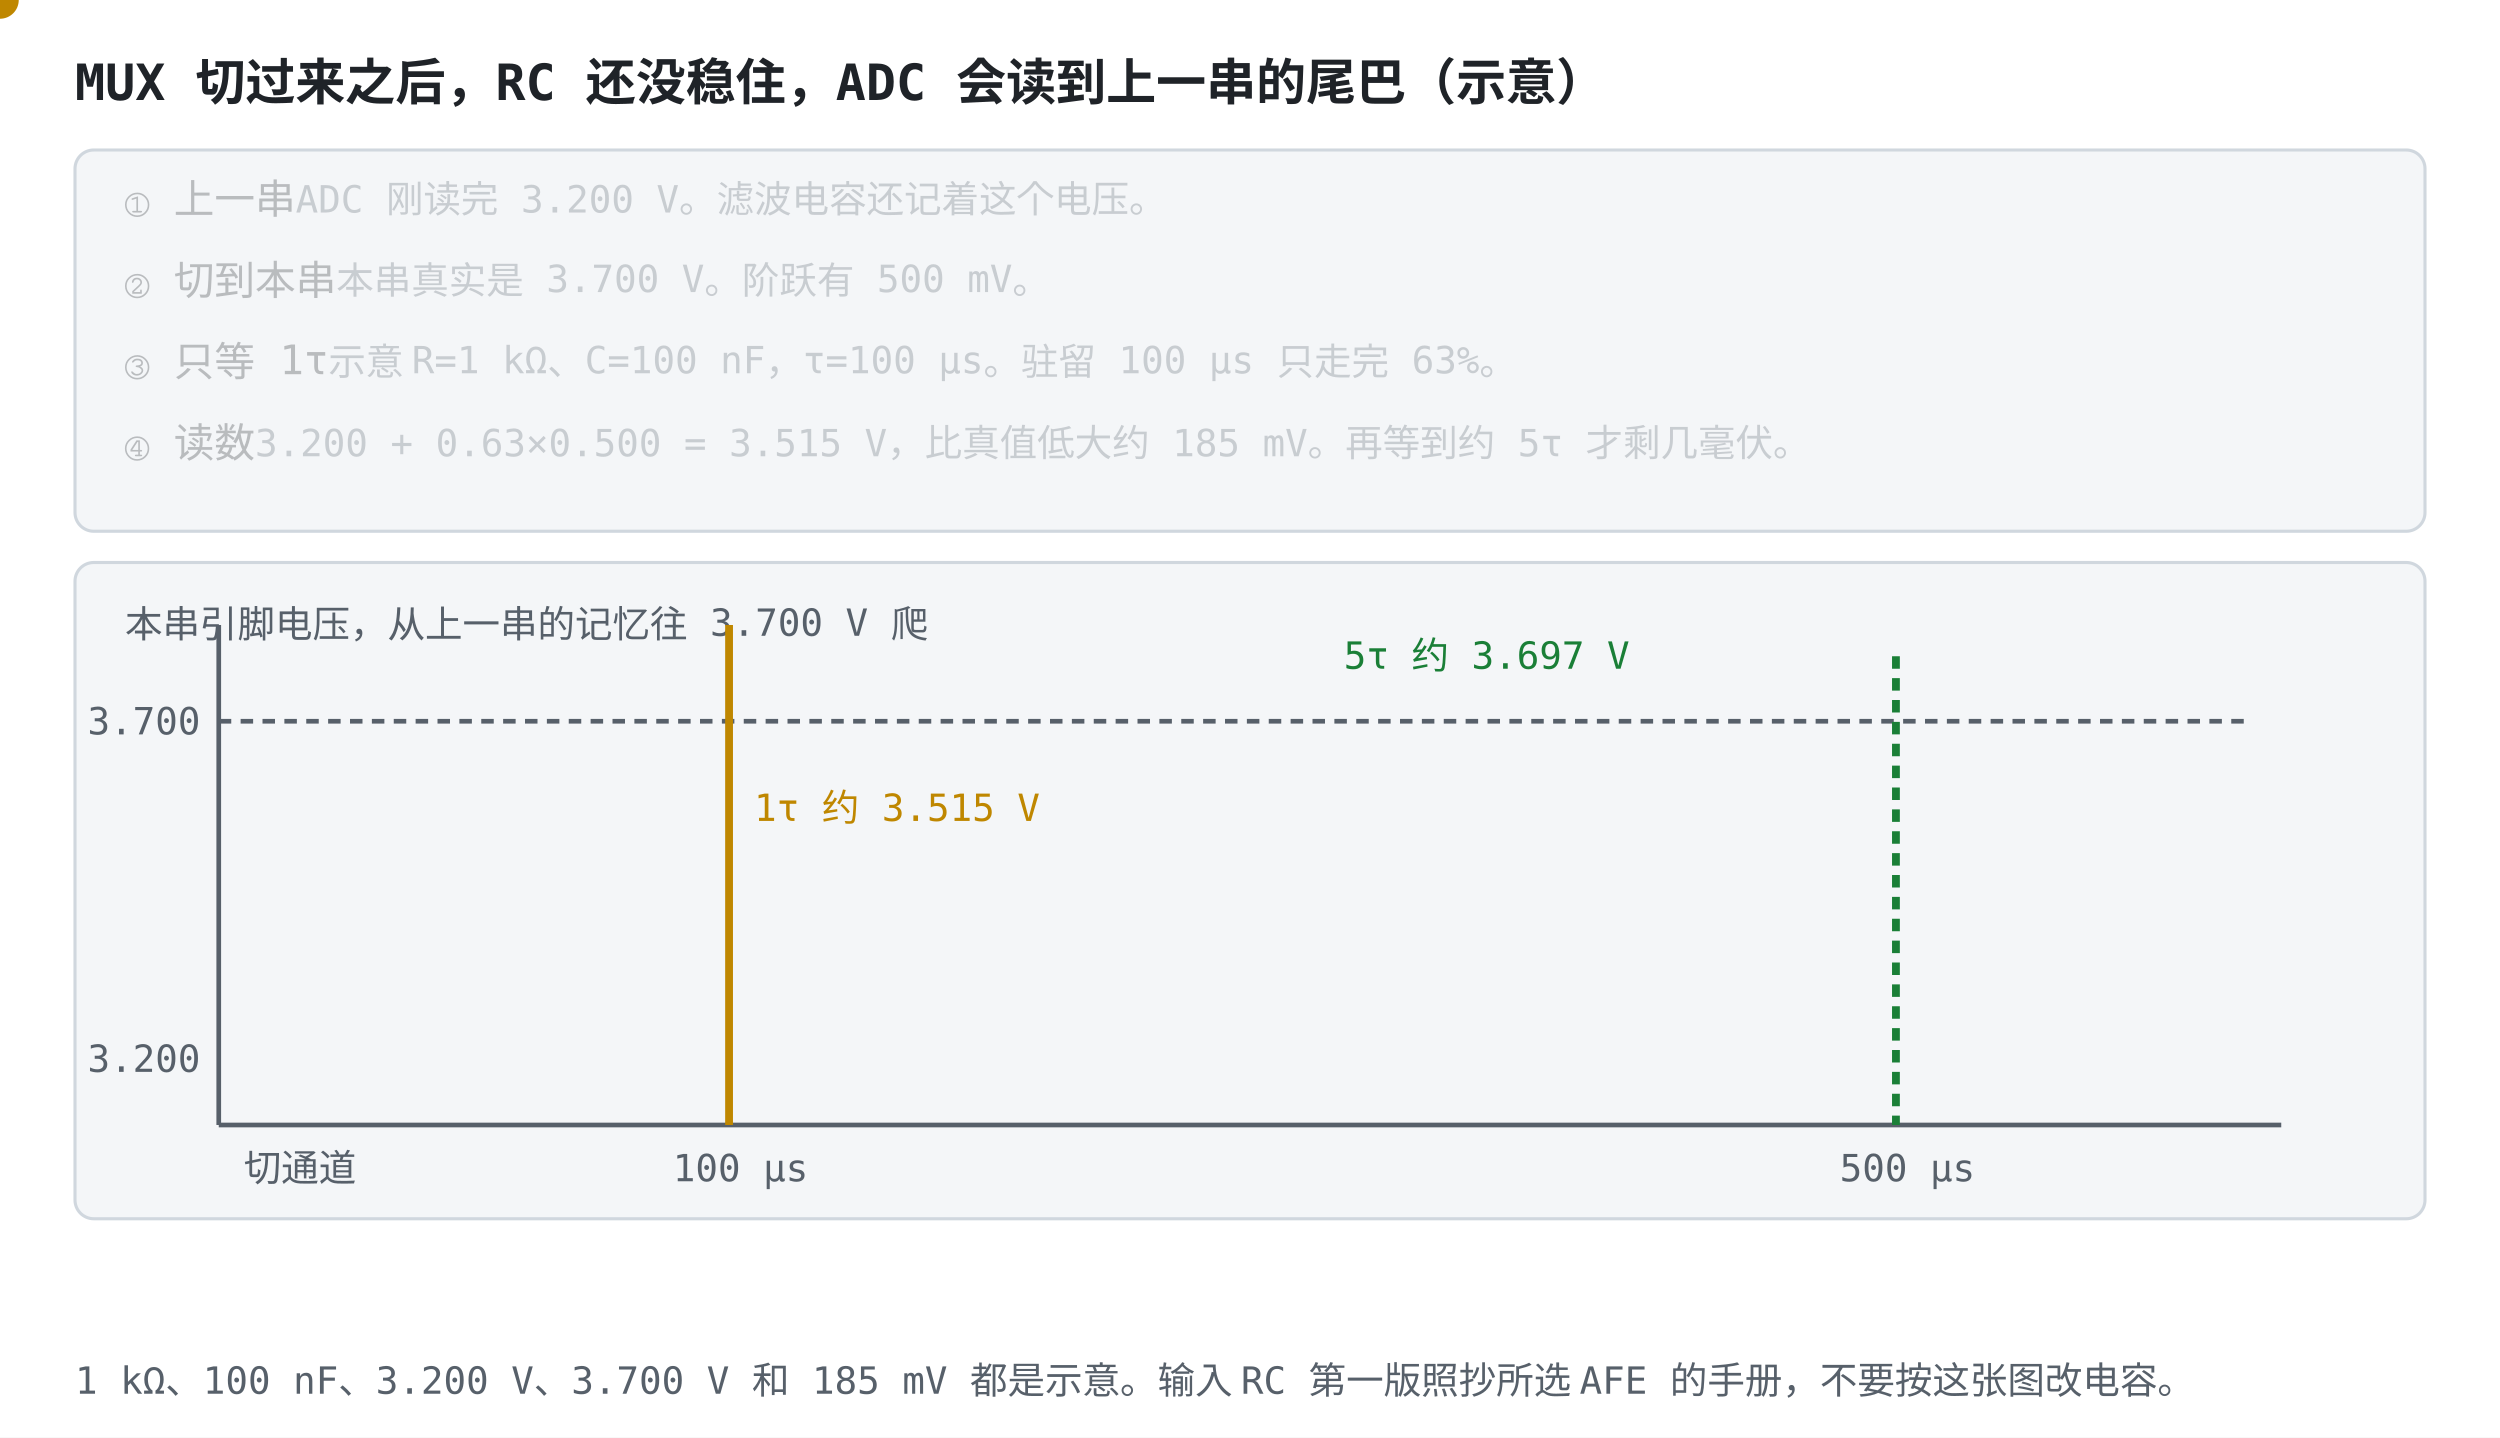
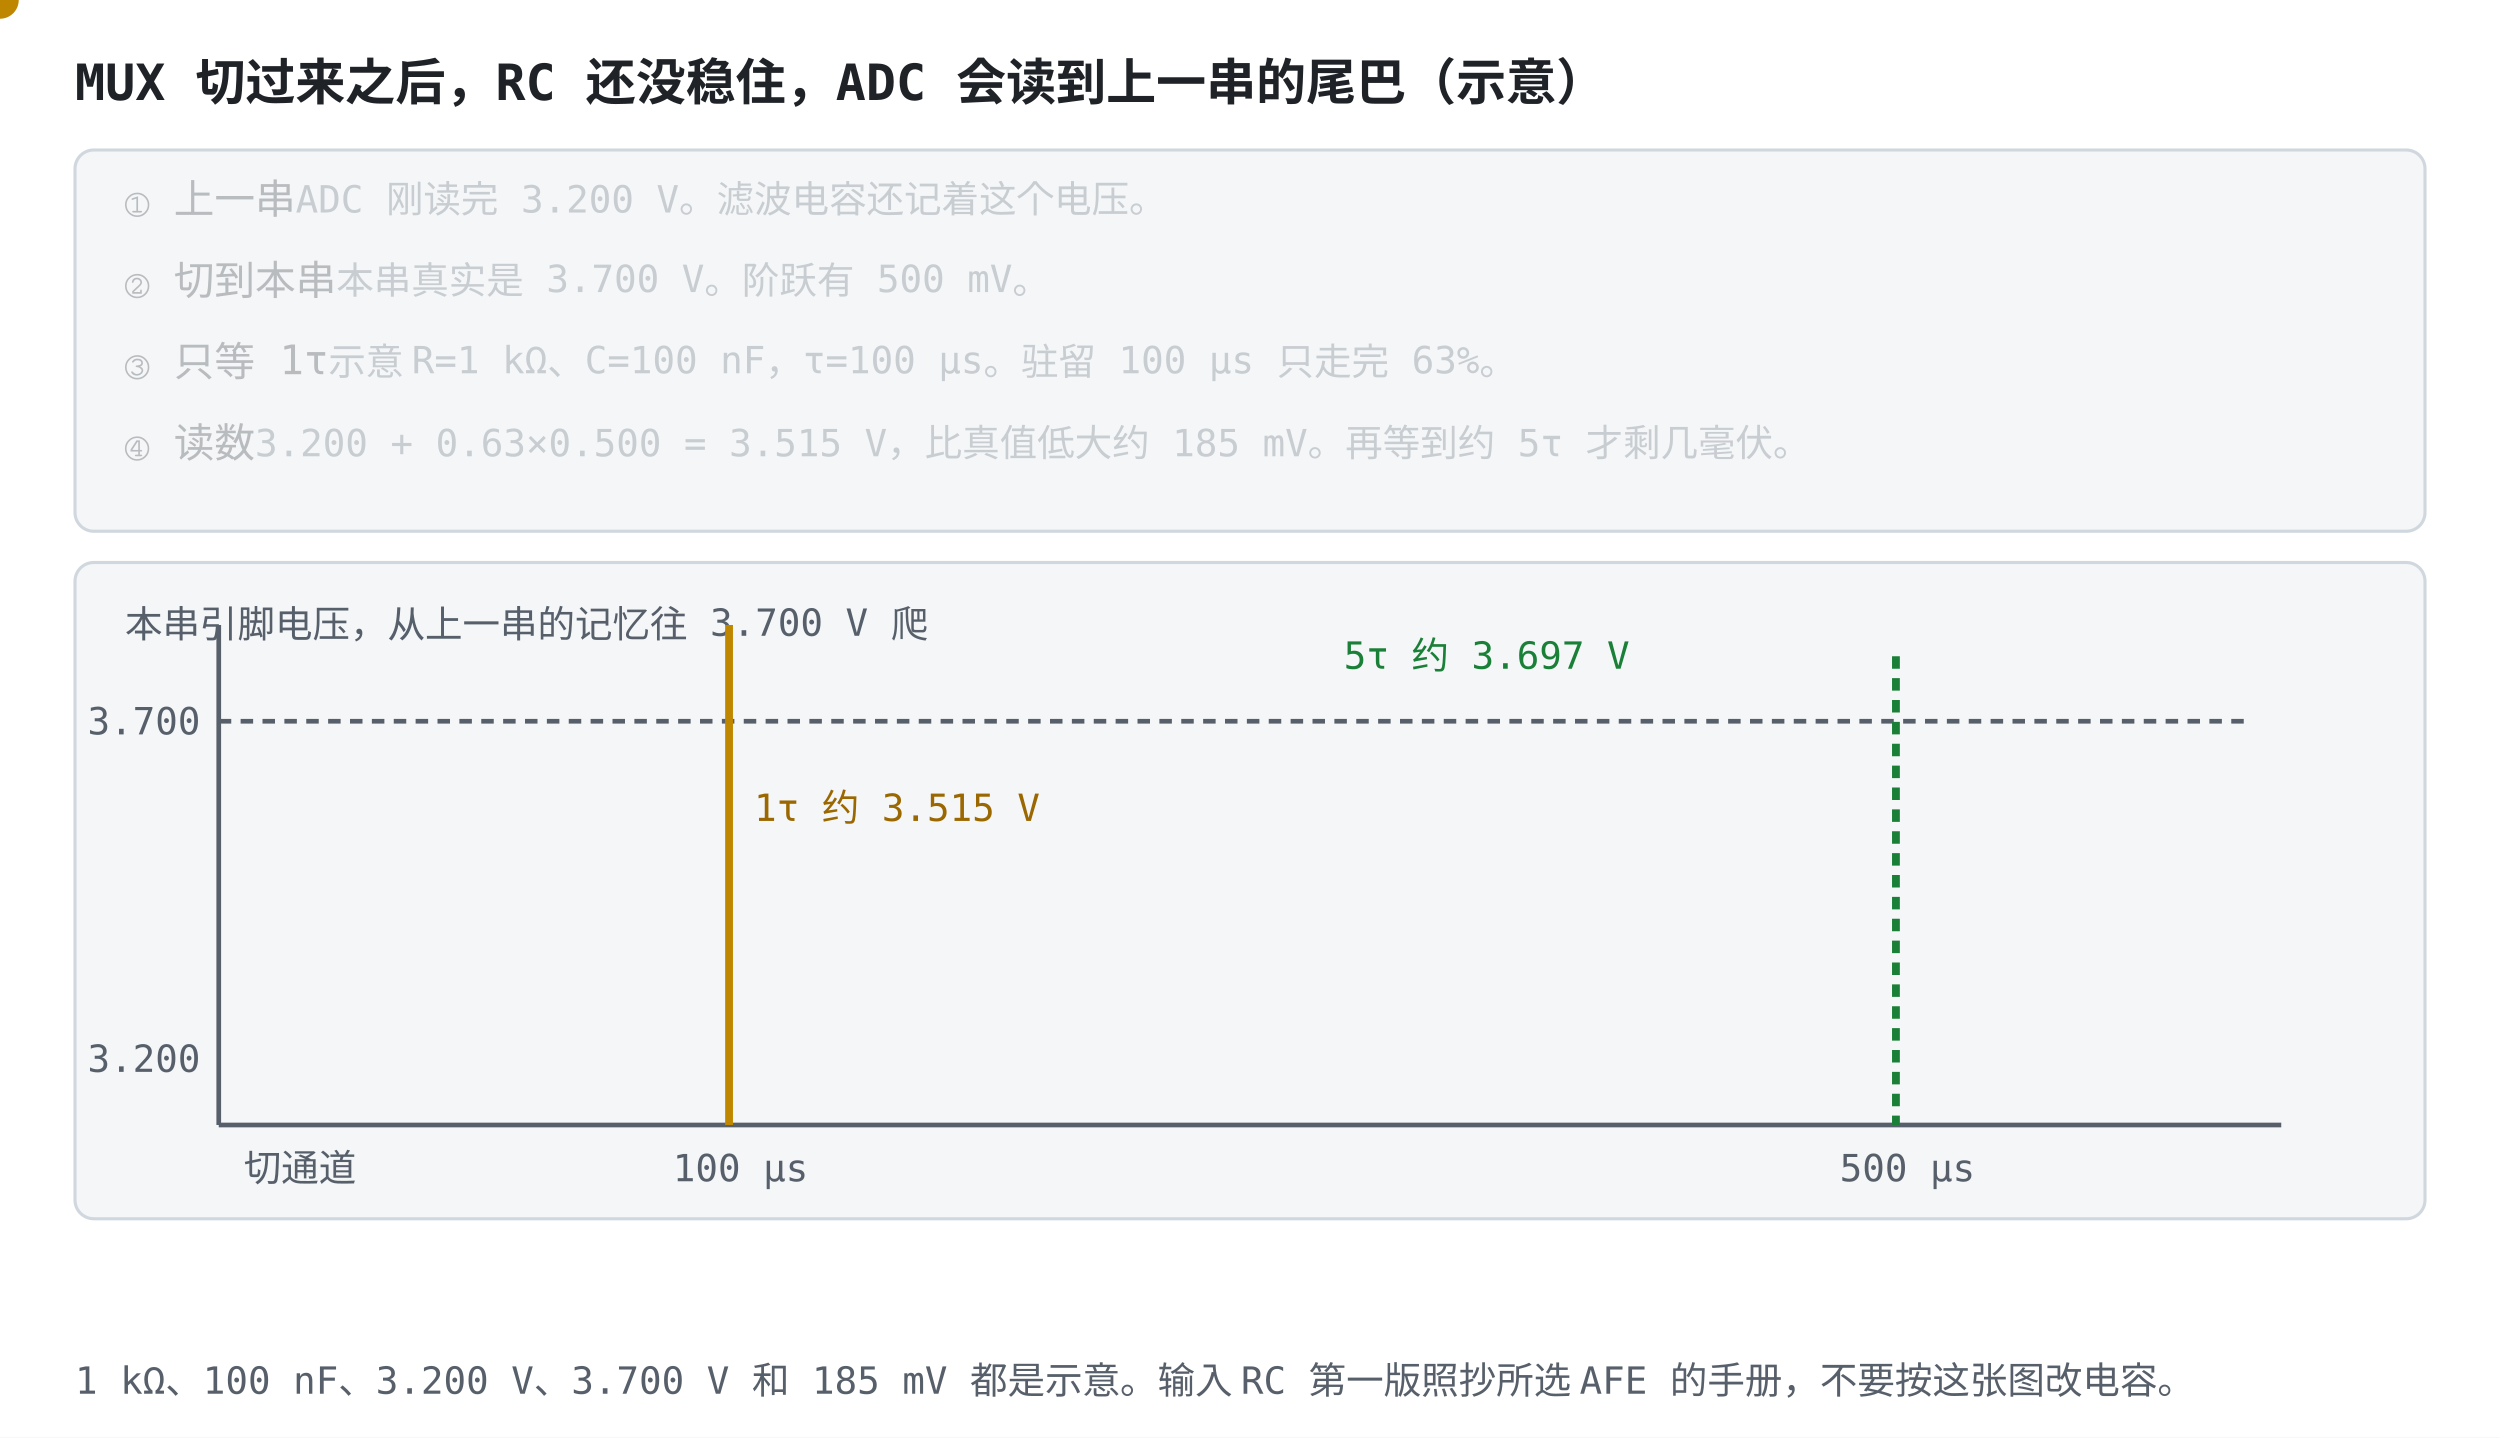
- <svg xmlns="http://www.w3.org/2000/svg" viewBox="0 0 800 460" font-family="ui-monospace, Consolas, monospace">
+ <svg xmlns="http://www.w3.org/2000/svg" role="img" viewBox="0 0 800 460" font-family="ui-monospace, Consolas, monospace">
  <style>
    .bg { fill: #ffffff; }
    .panel { fill: #f4f6f8; stroke: #d0d7de; }
    .axis { stroke: #57606a; stroke-width: 1.5; fill: none; }
    .txt { fill: #1f2328; font-size: 13px; }
    .small { fill: #57606a; font-size: 12px; }
    .title { fill: #1f2328; font-size: 16px; font-weight: bold; }
    .hi { fill: #0969da; }
    .warn { fill: #cf222e; }
    .ok { fill: #1a7f37; }
-     .gold { fill: #bf8700; }
+     .gold { fill: #9a6700; }
    .lineb { stroke: #0969da; stroke-width: 2.5; fill: none; }
    .liner { stroke: #cf222e; stroke-width: 2.5; fill: none; }
    .lineg { stroke: #1a7f37; stroke-width: 2.5; fill: none; }
    .liney { stroke: #bf8700; stroke-width: 2.5; fill: none; }
    .dotb { fill: #0969da; }
    .dotr { fill: #cf222e; }
    .dotg { fill: #1a7f37; }
    .doty { fill: #bf8700; }
    .boxb { fill: #ddf4ff; stroke: #0969da; }
    .boxr { fill: #ffebe9; stroke: #cf222e; }
    .boxg { fill: #dafbe1; stroke: #1a7f37; }
    .boxy { fill: #fff8c5; stroke: #bf8700; }
    @media (prefers-color-scheme: dark) {
      .bg { fill: #0d1117; }
      .panel { fill: #161b22; stroke: #30363d; }
      .axis { stroke: #8b949e; }
      .txt { fill: #e6edf3; }
      .small { fill: #8b949e; }
      .title { fill: #e6edf3; }
      .hi { fill: #4493f8; }
      .warn { fill: #ff7b72; }
      .ok { fill: #3fb950; }
      .gold { fill: #d29922; }
      .lineb { stroke: #4493f8; }
      .liner { stroke: #ff7b72; }
      .lineg { stroke: #3fb950; }
      .liney { stroke: #d29922; }
      .dotb { fill: #4493f8; }
      .dotr { fill: #ff7b72; }
      .dotg { fill: #3fb950; }
      .doty { fill: #d29922; }
      .boxb { fill: #12233a; stroke: #4493f8; }
      .boxr { fill: #3d1214; stroke: #ff7b72; }
      .boxg { fill: #12261e; stroke: #3fb950; }
      .boxy { fill: #3d2e00; stroke: #d29922; }
    }
  </style>
  <rect class="bg" width="800" height="460" />
  <text class="title" x="24" y="32">MUX 切过来之后，RC 还没稳住，ADC 会读到上一串的尾巴（示意）</text>
  <rect class="panel" x="24" y="48" width="752" height="122" rx="6" />
  <text class="txt" x="40" y="68" opacity="0.28">① 上一串<tspan class="small">　ADC 刚读完 3.200 V。滤波电容还记着这个电压。</tspan>
    <animate attributeName="opacity" values="1;1;0.28;0.28;0.28;0.28;0.28;0.28" keyTimes="0;0.249;0.25;0.499;0.5;0.749;0.75;1" dur="12s" repeatCount="indefinite" />
  </text>
  <text class="txt" x="40" y="94" opacity="0.28">② 切到本串<tspan class="small">　本串真实是 3.700 V。阶跃有 500 mV。</tspan>
    <animate attributeName="opacity" values="0.28;0.28;1;1;0.28;0.28;0.28;0.28" keyTimes="0;0.249;0.25;0.499;0.5;0.749;0.75;1" dur="12s" repeatCount="indefinite" />
  </text>
  <text class="txt" x="40" y="120" opacity="0.28">③ 只等 1τ<tspan class="small">　示意 R=1 kΩ、C=100 nF，τ=100 µs。驻留 100 µs 只走完 63%。</tspan>
    <animate attributeName="opacity" values="0.28;0.28;0.28;0.28;1;1;0.28;0.28" keyTimes="0;0.249;0.25;0.499;0.5;0.749;0.75;1" dur="12s" repeatCount="indefinite" />
  </text>
  <text class="txt" x="40" y="146" opacity="0.28">④ 读数<tspan class="small">　3.200 + 0.63×0.500 = 3.515 V，比真值低大约 185 mV。再等到约 5τ 才剩几毫伏。</tspan>
    <animate attributeName="opacity" values="0.28;0.28;0.28;0.28;0.28;0.28;1;1" keyTimes="0;0.249;0.25;0.499;0.5;0.749;0.75;1" dur="12s" repeatCount="indefinite" />
  </text>
  <rect class="panel" x="24" y="180" width="752" height="210" rx="6" />
  <text class="small" x="40" y="204">本串引脚电压，从上一串的记忆往 3.700 V 爬</text>
  <line class="axis" x1="70" y1="200" x2="70" y2="360" />
  <line class="axis" x1="70" y1="360" x2="730" y2="360" />
  <line class="axis" x1="70" y1="230.8" x2="720" y2="230.8" stroke-dasharray="4 3" />
  <text class="small" x="28" y="235">3.700</text>
  <text class="small" x="28" y="343">3.200</text>
  <path class="lineb" d="M80.0 339.2 L140.0 339.2 L140.0 339.2 L154.0 324.1 L168.0 311.1 L182.0 299.9 L196.0 290.3 L210.0 282.0 L224.0 274.9 L233.3 270.7 L238.0 268.7 L252.0 263.5 L266.0 258.9 L280.0 255.0 L294.0 251.6 L308.0 248.7 L322.0 246.2 L336.0 244.1 L350.0 242.3 L364.0 240.7 L378.0 239.3 L392.0 238.1 L406.0 237.1 L420.0 236.2 L434.0 235.5 L448.0 234.8 L462.0 234.3 L476.0 233.8 L490.0 233.4 L504.0 233.0 L518.0 232.7 L532.0 232.5 L546.0 232.2 L560.0 232.0 L574.0 231.9 L588.0 231.7 L602.0 231.6 L606.7 231.6 L616.0 231.5 L630.0 231.4 L644.0 231.3 L658.0 231.3 L672.0 231.2 L686.0 231.1 L700.0 231.1" pathLength="1000" stroke-dasharray="1000" stroke-dashoffset="1000" stroke-linejoin="round" stroke-linecap="round">
    <animate attributeName="stroke-dashoffset" values="1000;0;0" keyTimes="0;0.85;1" dur="12s" repeatCount="indefinite" />
  </path>
  <line class="liney" x1="233.3" y1="200" x2="233.3" y2="360" />
  <line class="lineg" x1="606.7" y1="210" x2="606.7" y2="360" stroke-dasharray="4 3" />
  <text class="gold" x="241.3" y="262.7">1τ 约 3.515 V</text>
  <text class="ok" x="430" y="214">5τ 约 3.697 V</text>
  <text class="small" x="78" y="378">切通道</text>
  <text class="small" x="215.3" y="378">100 µs</text>
  <text class="small" x="588.7" y="378">500 µs</text>
  <circle class="doty" r="6">
    <animate attributeName="cx" values="90.0;140.0;154.0;177.3;233.3;326.7;466.7;606.7" keyTimes="0.00;0.24;0.30;0.38;0.50;0.68;0.82;1.00" dur="12s" repeatCount="indefinite" />
    <animate attributeName="cy" values="339.2;339.2;324.1;303.5;270.7;245.5;234.1;231.6" keyTimes="0.00;0.24;0.30;0.38;0.50;0.68;0.82;1.00" dur="12s" repeatCount="indefinite" />
  </circle>
  <text class="small" x="24" y="446">1 kΩ、100 nF、3.200 V、3.700 V 和 185 mV 都是示意。输入 RC 第一版照抄所选 AFE 的手册，不要按这张图改电容。</text>
</svg>
